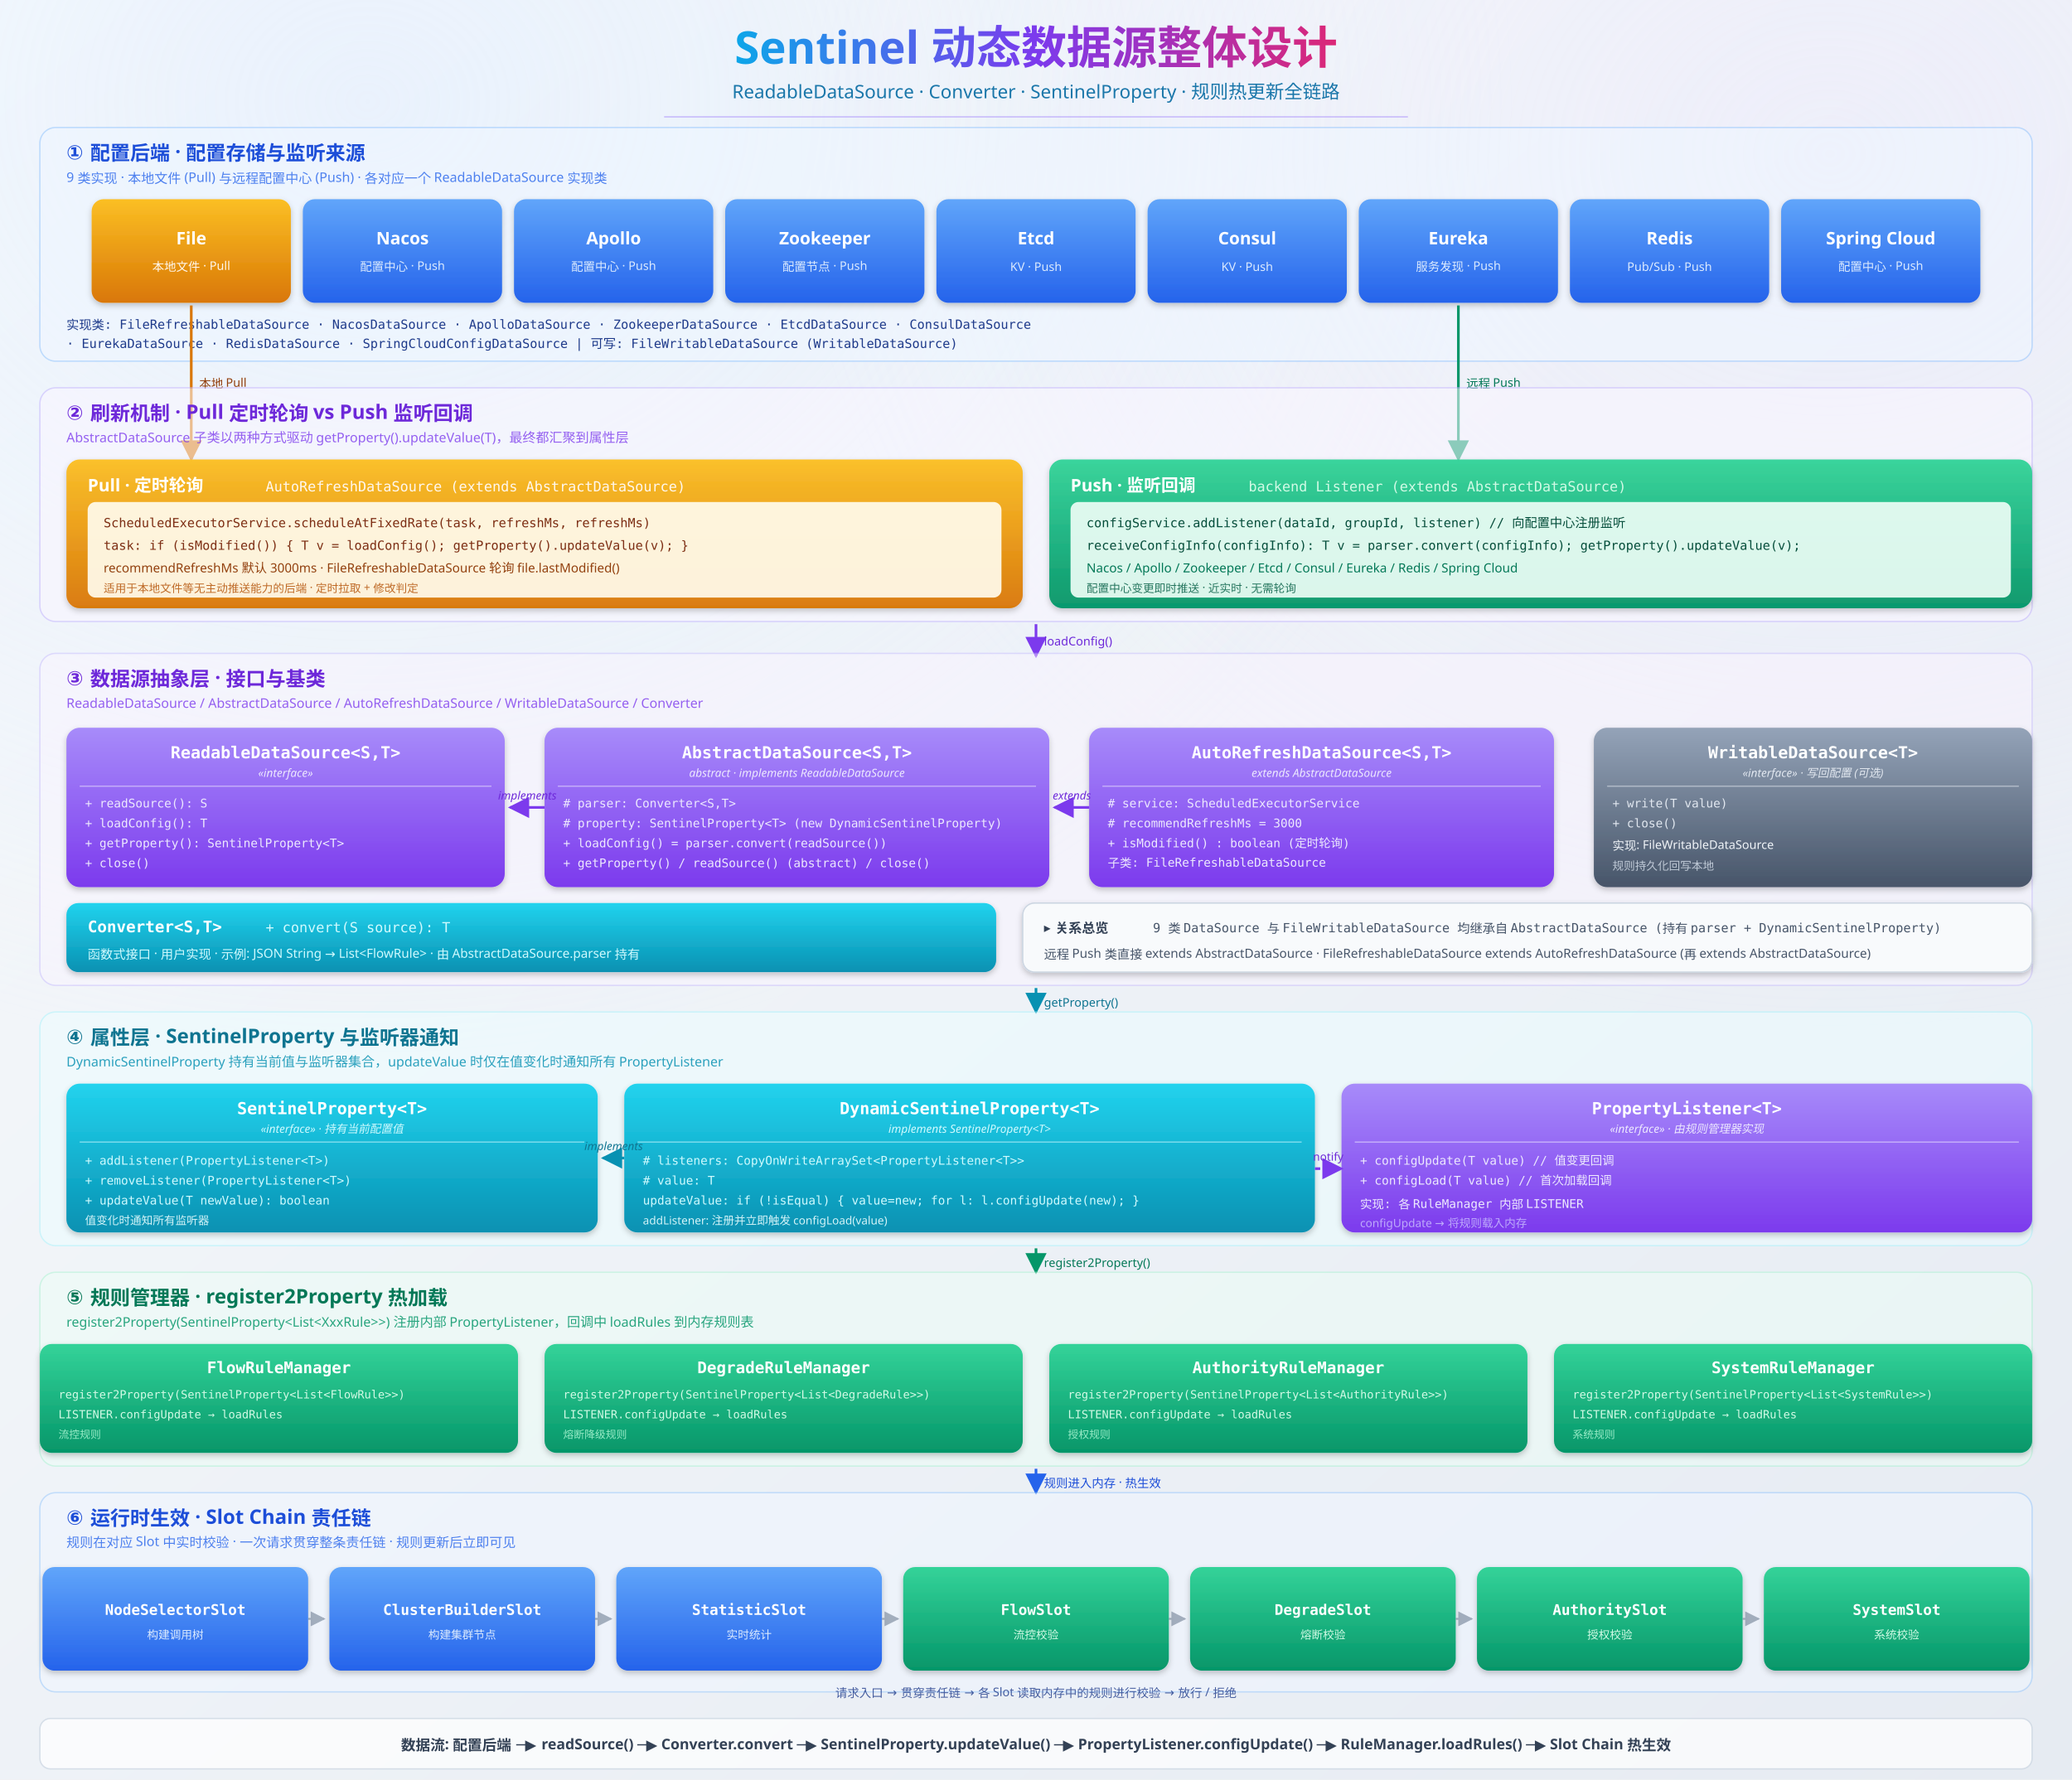
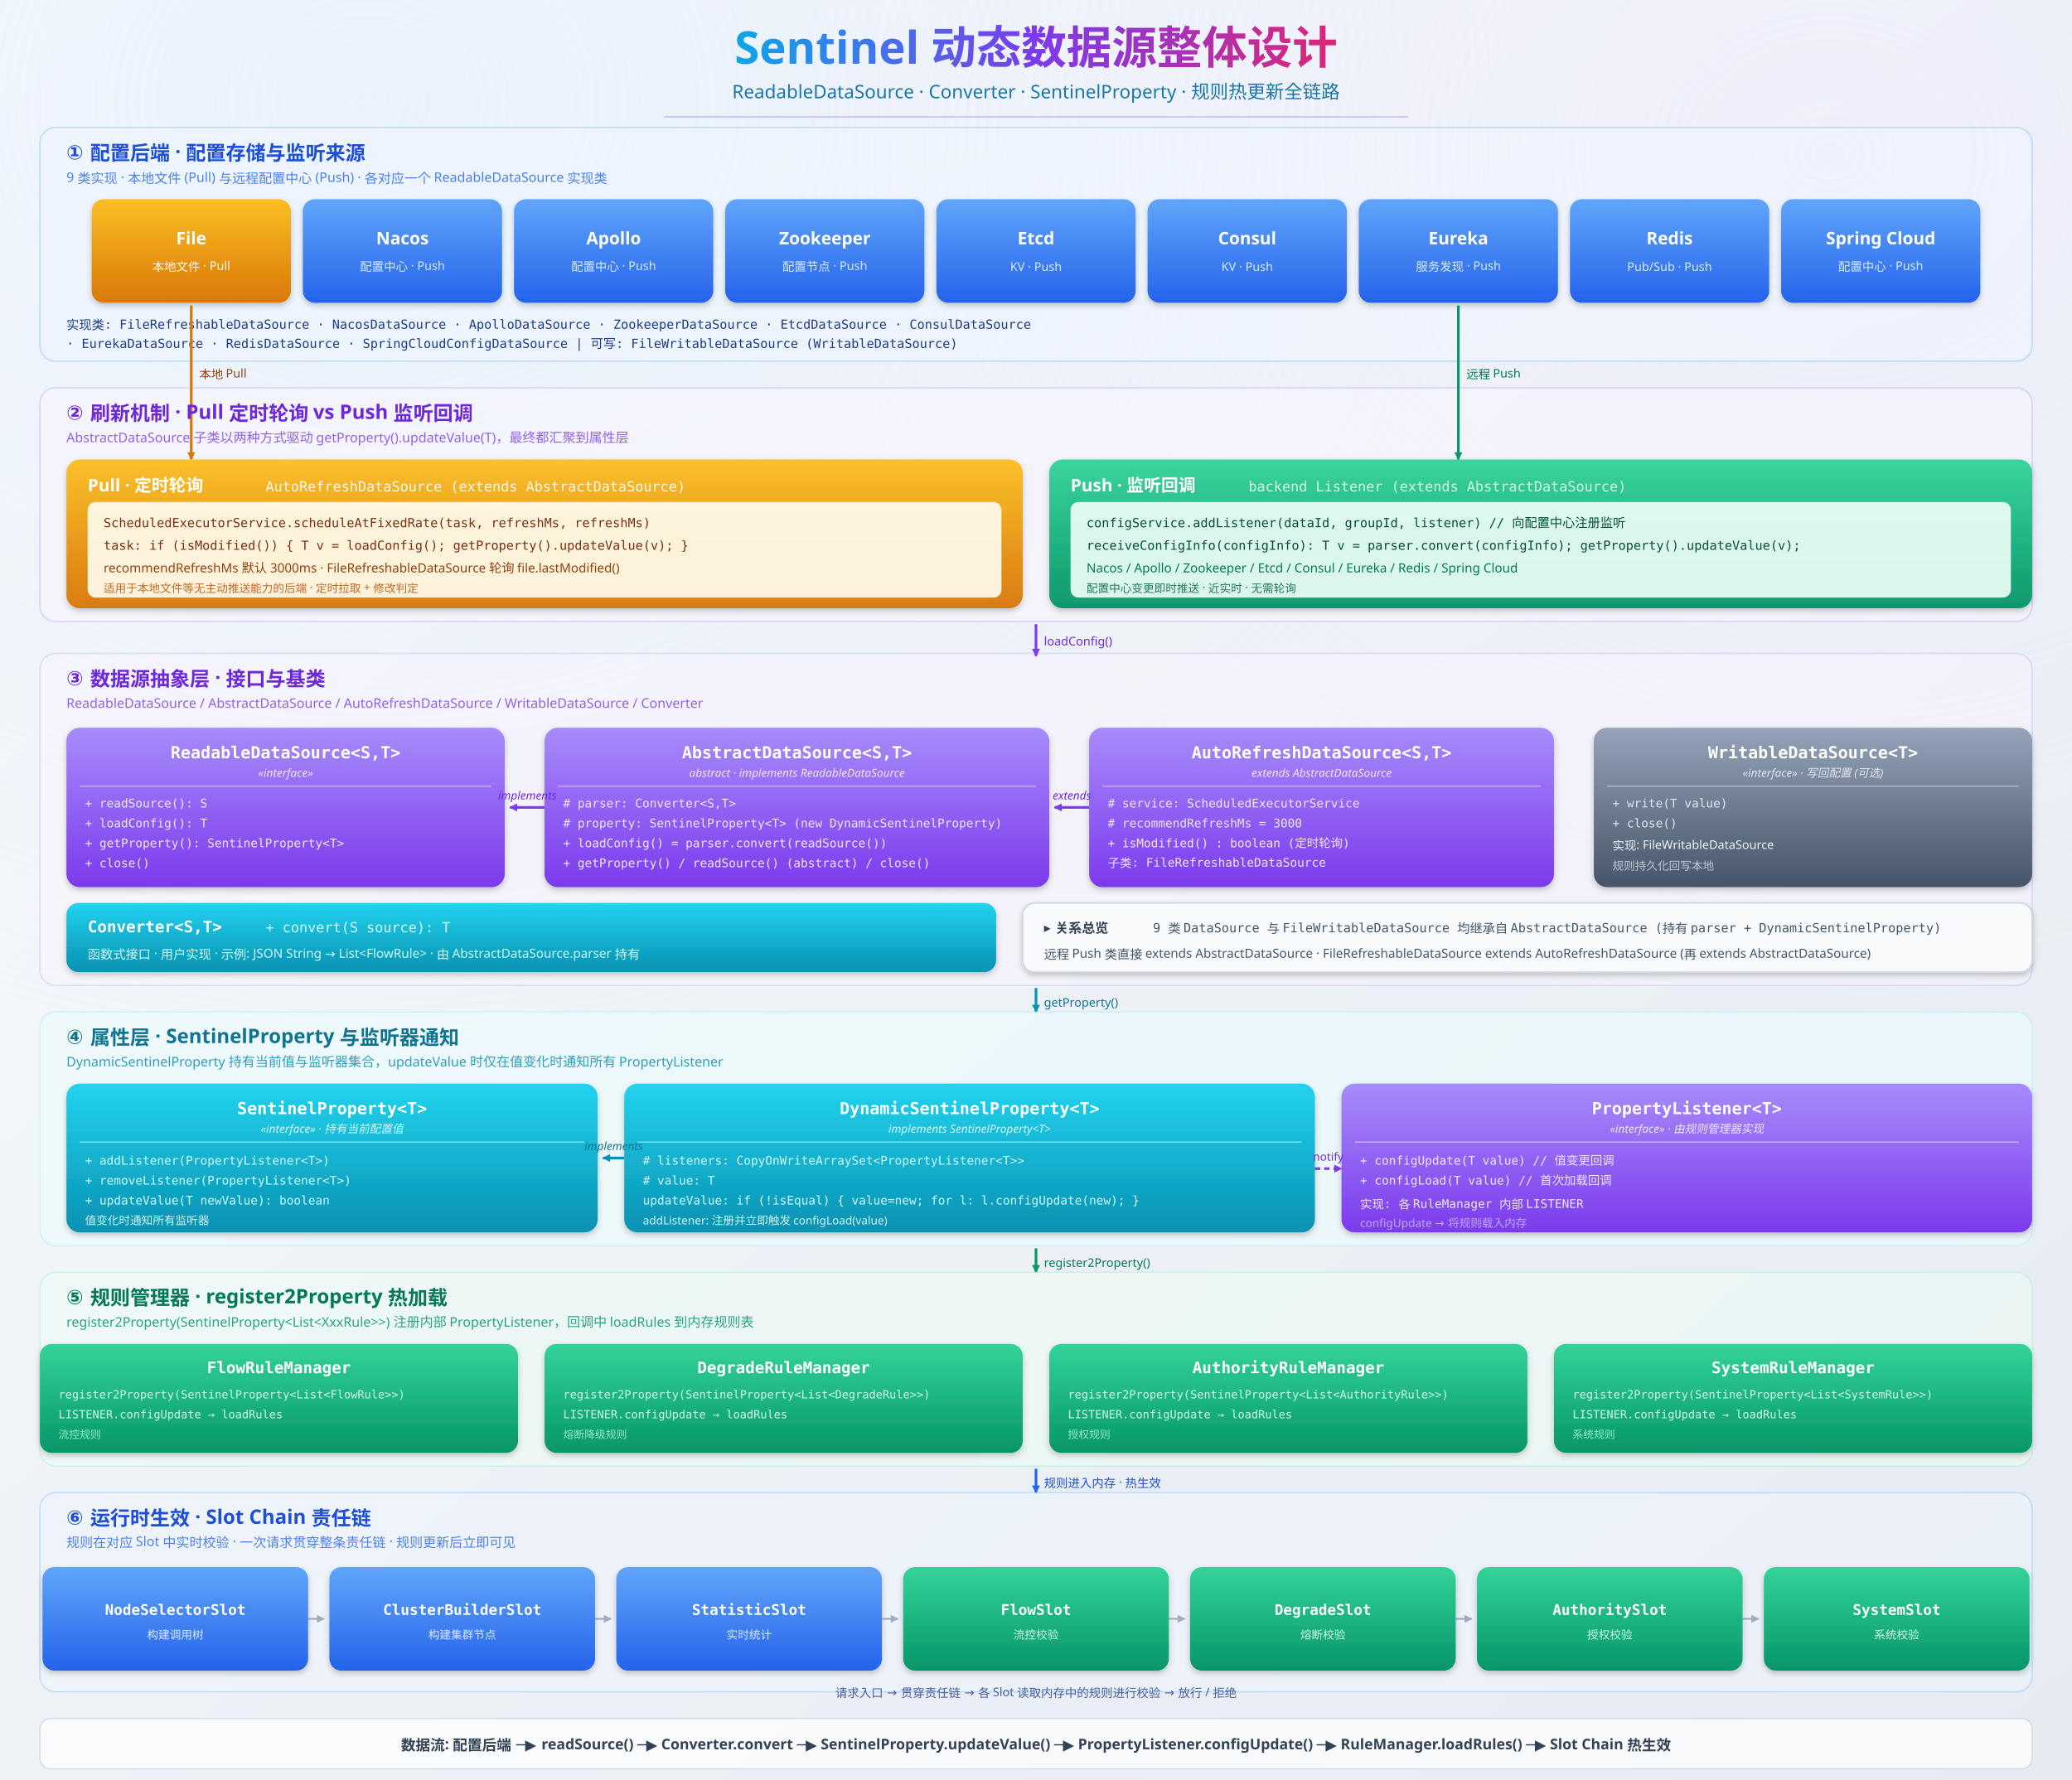
<svg xmlns="http://www.w3.org/2000/svg" width="1560" height="1340" viewBox="0 0 1560 1340" font-family="'Microsoft YaHei','PingFang SC','Segoe UI',sans-serif">
  <defs>
    <linearGradient id="bgGrad" x1="0" y1="0" x2="1" y2="1">
      <stop offset="0" stop-color="#f8fafc" />
      <stop offset="0.5" stop-color="#eef2f7" />
      <stop offset="1" stop-color="#e6ebf2" />
    </linearGradient>
    <radialGradient id="glow1" cx="0.18" cy="0.05" r="0.55">
      <stop offset="0" stop-color="#dbeafe" stop-opacity="0.45" />
      <stop offset="1" stop-color="#dbeafe" stop-opacity="0" />
    </radialGradient>
    <radialGradient id="glow2" cx="0.88" cy="0.08" r="0.5">
      <stop offset="0" stop-color="#ede9fe" stop-opacity="0.4" />
      <stop offset="1" stop-color="#ede9fe" stop-opacity="0" />
    </radialGradient>
    <linearGradient id="gBlue" x1="0" y1="0" x2="0" y2="1">
      <stop offset="0" stop-color="#60a5fa" />
      <stop offset="1" stop-color="#2563eb" />
    </linearGradient>
    <linearGradient id="gPurple" x1="0" y1="0" x2="0" y2="1">
      <stop offset="0" stop-color="#a78bfa" />
      <stop offset="1" stop-color="#7c3aed" />
    </linearGradient>
    <linearGradient id="gGreen" x1="0" y1="0" x2="0" y2="1">
      <stop offset="0" stop-color="#34d399" />
      <stop offset="1" stop-color="#059669" />
    </linearGradient>
    <linearGradient id="gCyan" x1="0" y1="0" x2="0" y2="1">
      <stop offset="0" stop-color="#22d3ee" />
      <stop offset="1" stop-color="#0891b2" />
    </linearGradient>
    <linearGradient id="gAmber" x1="0" y1="0" x2="0" y2="1">
      <stop offset="0" stop-color="#fbbf24" />
      <stop offset="1" stop-color="#d97706" />
    </linearGradient>
    <linearGradient id="gSlate" x1="0" y1="0" x2="0" y2="1">
      <stop offset="0" stop-color="#94a3b8" />
      <stop offset="1" stop-color="#475569" />
    </linearGradient>
    <linearGradient id="titleGrad" x1="0" y1="0" x2="1" y2="0">
      <stop offset="0" stop-color="#0ea5e9" />
      <stop offset="0.5" stop-color="#7c3aed" />
      <stop offset="1" stop-color="#db2777" />
    </linearGradient>
    <filter id="shadow" x="-20%" y="-20%" width="140%" height="140%">
      <feGaussianBlur in="SourceAlpha" stdDeviation="2.2" />
      <feOffset dx="0" dy="2" result="off" />
      <feComponentTransfer>
        <feFuncA type="linear" slope="0.22" />
      </feComponentTransfer>
      <feMerge>
        <feMergeNode />
        <feMergeNode in="SourceGraphic" />
      </feMerge>
    </filter>
-     <marker id="aB" viewBox="0 0 10 10" refX="9" refY="5" markerWidth="8" markerHeight="8" orient="auto">
+     <marker id="aB" viewBox="0 0 10 10" refX="9" refY="5" markerWidth="6" markerHeight="6" markerUnits="userSpaceOnUse" orient="auto">
      <path d="M0,0 L10,5 L0,10 z" fill="#2563eb" />
    </marker>
-     <marker id="aV" viewBox="0 0 10 10" refX="9" refY="5" markerWidth="8" markerHeight="8" orient="auto">
+     <marker id="aV" viewBox="0 0 10 10" refX="9" refY="5" markerWidth="6" markerHeight="6" markerUnits="userSpaceOnUse" orient="auto">
      <path d="M0,0 L10,5 L0,10 z" fill="#7c3aed" />
    </marker>
-     <marker id="aG" viewBox="0 0 10 10" refX="9" refY="5" markerWidth="8" markerHeight="8" orient="auto">
+     <marker id="aG" viewBox="0 0 10 10" refX="9" refY="5" markerWidth="6" markerHeight="6" markerUnits="userSpaceOnUse" orient="auto">
      <path d="M0,0 L10,5 L0,10 z" fill="#059669" />
    </marker>
-     <marker id="aC" viewBox="0 0 10 10" refX="9" refY="5" markerWidth="8" markerHeight="8" orient="auto">
+     <marker id="aC" viewBox="0 0 10 10" refX="9" refY="5" markerWidth="6" markerHeight="6" markerUnits="userSpaceOnUse" orient="auto">
      <path d="M0,0 L10,5 L0,10 z" fill="#0891b2" />
    </marker>
-     <marker id="aA" viewBox="0 0 10 10" refX="9" refY="5" markerWidth="8" markerHeight="8" orient="auto">
+     <marker id="aA" viewBox="0 0 10 10" refX="9" refY="5" markerWidth="6" markerHeight="6" markerUnits="userSpaceOnUse" orient="auto">
      <path d="M0,0 L10,5 L0,10 z" fill="#d97706" />
    </marker>
-     <marker id="aS" viewBox="0 0 10 10" refX="9" refY="5" markerWidth="8" markerHeight="8" orient="auto">
+     <marker id="aS" viewBox="0 0 10 10" refX="9" refY="5" markerWidth="6" markerHeight="6" markerUnits="userSpaceOnUse" orient="auto">
      <path d="M0,0 L10,5 L0,10 z" fill="#64748b" />
    </marker>
-     <marker id="aSL" viewBox="0 0 10 10" refX="1" refY="5" markerWidth="8" markerHeight="8" orient="auto">
+     <marker id="aSL" viewBox="0 0 10 10" refX="1" refY="5" markerWidth="6" markerHeight="6" markerUnits="userSpaceOnUse" orient="auto">
      <path d="M10,0 L0,5 L10,10 z" fill="#7c3aed" />
    </marker>
-     <marker id="aCL" viewBox="0 0 10 10" refX="1" refY="5" markerWidth="8" markerHeight="8" orient="auto">
+     <marker id="aCL" viewBox="0 0 10 10" refX="1" refY="5" markerWidth="6" markerHeight="6" markerUnits="userSpaceOnUse" orient="auto">
      <path d="M10,0 L0,5 L10,10 z" fill="#0891b2" />
    </marker>
  </defs>
  <rect width="1560" height="1340" fill="url(#bgGrad)" />
  <rect width="1560" height="1340" fill="url(#glow1)" />
  <rect width="1560" height="1340" fill="url(#glow2)" />
  <text x="780" y="48" text-anchor="middle" font-size="34" font-weight="800" fill="url(#titleGrad)">Sentinel 动态数据源整体设计</text>
  <text x="780" y="74" text-anchor="middle" font-size="14" fill="#0369a1" opacity="0.9">ReadableDataSource · Converter · SentinelProperty · 规则热更新全链路</text>
  <line x1="500" y1="88" x2="1060" y2="88" stroke="#a78bfa" stroke-width="1" opacity="0.55" />
  <rect x="30" y="96" width="1500" height="176" rx="12" fill="#eff6ff" opacity="0.55" stroke="#93c5fd" stroke-width="1" />
  <text x="50" y="120" font-size="15" font-weight="700" fill="#1d4ed8">① 配置后端 · 配置存储与监听来源</text>
  <text x="50" y="137" font-size="10" fill="#2563eb" opacity="0.8">9 类实现 · 本地文件 (Pull) 与远程配置中心 (Push) · 各对应一个 ReadableDataSource 实现类</text>
  <g font-size="13" font-weight="700" fill="#fff" text-anchor="middle">
    <g filter="url(#shadow)">
      <rect x="69" y="150" width="150" height="78" rx="9" fill="url(#gAmber)" />
      <text x="144" y="184">File</text>
      <text x="144" y="204" font-size="9" font-weight="400" fill="#fff7ed">本地文件 · Pull</text>
    </g>
    <g filter="url(#shadow)">
      <rect x="228" y="150" width="150" height="78" rx="9" fill="url(#gBlue)" />
      <text x="303" y="184">Nacos</text>
      <text x="303" y="204" font-size="9" font-weight="400" fill="#dbeafe">配置中心 · Push</text>
    </g>
    <g filter="url(#shadow)">
      <rect x="387" y="150" width="150" height="78" rx="9" fill="url(#gBlue)" />
      <text x="462" y="184">Apollo</text>
      <text x="462" y="204" font-size="9" font-weight="400" fill="#dbeafe">配置中心 · Push</text>
    </g>
    <g filter="url(#shadow)">
      <rect x="546" y="150" width="150" height="78" rx="9" fill="url(#gBlue)" />
      <text x="621" y="184">Zookeeper</text>
      <text x="621" y="204" font-size="9" font-weight="400" fill="#dbeafe">配置节点 · Push</text>
    </g>
    <g filter="url(#shadow)">
      <rect x="705" y="150" width="150" height="78" rx="9" fill="url(#gBlue)" />
      <text x="780" y="184">Etcd</text>
      <text x="780" y="204" font-size="9" font-weight="400" fill="#dbeafe">KV · Push</text>
    </g>
    <g filter="url(#shadow)">
      <rect x="864" y="150" width="150" height="78" rx="9" fill="url(#gBlue)" />
      <text x="939" y="184">Consul</text>
      <text x="939" y="204" font-size="9" font-weight="400" fill="#dbeafe">KV · Push</text>
    </g>
    <g filter="url(#shadow)">
      <rect x="1023" y="150" width="150" height="78" rx="9" fill="url(#gBlue)" />
      <text x="1098" y="184">Eureka</text>
      <text x="1098" y="204" font-size="9" font-weight="400" fill="#dbeafe">服务发现 · Push</text>
    </g>
    <g filter="url(#shadow)">
      <rect x="1182" y="150" width="150" height="78" rx="9" fill="url(#gBlue)" />
      <text x="1257" y="184">Redis</text>
      <text x="1257" y="204" font-size="9" font-weight="400" fill="#dbeafe">Pub/Sub · Push</text>
    </g>
    <g filter="url(#shadow)">
      <rect x="1341" y="150" width="150" height="78" rx="9" fill="url(#gBlue)" />
      <text x="1416" y="184">Spring Cloud</text>
      <text x="1416" y="204" font-size="9" font-weight="400" fill="#dbeafe">配置中心 · Push</text>
    </g>
  </g>
  <text x="50" y="248" font-size="9.5" fill="#1e3a8a" font-family="Consolas,monospace">实现类: FileRefreshableDataSource · NacosDataSource · ApolloDataSource · ZookeeperDataSource · EtcdDataSource · ConsulDataSource</text>
  <text x="50" y="262" font-size="9.5" fill="#1e3a8a" font-family="Consolas,monospace">            · EurekaDataSource · RedisDataSource · SpringCloudConfigDataSource   |   可写: FileWritableDataSource (WritableDataSource)</text>
+   <rect x="30" y="292" width="1500" height="176" rx="12" fill="#faf5ff" opacity="0.55" stroke="#c4b5fd" stroke-width="1" />
  <path d="M144 230 V346" stroke="#d97706" stroke-width="2" fill="none" marker-end="url(#aA)" />
-   <text x="150" y="292" font-size="9" fill="#92400e">本地 Pull</text>
+   <text x="150" y="285" font-size="9" fill="#92400e">本地 Pull</text>
  <path d="M1098 230 V346" stroke="#059669" stroke-width="2" fill="none" marker-end="url(#aG)" />
-   <text x="1104" y="292" font-size="9" fill="#047857">远程 Push</text>
-   <rect x="30" y="292" width="1500" height="176" rx="12" fill="#faf5ff" opacity="0.55" stroke="#c4b5fd" stroke-width="1" />
+   <text x="1104" y="285" font-size="9" fill="#047857">远程 Push</text>
  <text x="50" y="316" font-size="15" font-weight="700" fill="#6d28d9">② 刷新机制 · Pull 定时轮询 vs Push 监听回调</text>
  <text x="50" y="333" font-size="10" fill="#7c3aed" opacity="0.8">AbstractDataSource 子类以两种方式驱动 getProperty().updateValue(T)，最终都汇聚到属性层</text>
  <g filter="url(#shadow)">
    <rect x="50" y="346" width="720" height="112" rx="10" fill="url(#gAmber)" opacity="0.96" />
    <text x="66" y="370" font-size="13" font-weight="700" fill="#fff">Pull · 定时轮询</text>
    <text x="200" y="370" font-size="10.5" fill="#fff7ed" font-family="Consolas,monospace">AutoRefreshDataSource (extends AbstractDataSource)</text>
    <rect x="66" y="378" width="688" height="72" rx="6" fill="#fffbeb" opacity="0.92" />
    <text x="78" y="397" font-size="9.5" fill="#7c2d12" font-family="Consolas,monospace">ScheduledExecutorService.scheduleAtFixedRate(task, refreshMs, refreshMs)</text>
    <text x="78" y="414" font-size="9.5" fill="#7c2d12" font-family="Consolas,monospace">task: if (isModified()) { T v = loadConfig(); getProperty().updateValue(v); }</text>
    <text x="78" y="431" font-size="9.5" fill="#92400e">recommendRefreshMs 默认 3000ms · FileRefreshableDataSource 轮询 file.lastModified()</text>
    <text x="78" y="446" font-size="8.5" fill="#b45309" opacity="0.85">适用于本地文件等无主动推送能力的后端 · 定时拉取 + 修改判定</text>
  </g>
  <g filter="url(#shadow)">
    <rect x="790" y="346" width="740" height="112" rx="10" fill="url(#gGreen)" opacity="0.96" />
    <text x="806" y="370" font-size="13" font-weight="700" fill="#fff">Push · 监听回调</text>
    <text x="940" y="370" font-size="10.5" fill="#d1fae5" font-family="Consolas,monospace">backend Listener (extends AbstractDataSource)</text>
    <rect x="806" y="378" width="708" height="72" rx="6" fill="#ecfdf5" opacity="0.92" />
    <text x="818" y="397" font-size="9.5" fill="#064e3b" font-family="Consolas,monospace">configService.addListener(dataId, groupId, listener)   // 向配置中心注册监听</text>
    <text x="818" y="414" font-size="9.5" fill="#064e3b" font-family="Consolas,monospace">receiveConfigInfo(configInfo): T v = parser.convert(configInfo); getProperty().updateValue(v);</text>
    <text x="818" y="431" font-size="9.5" fill="#047857">Nacos / Apollo / Zookeeper / Etcd / Consul / Eureka / Redis / Spring Cloud</text>
    <text x="818" y="446" font-size="8.5" fill="#065f46" opacity="0.85">配置中心变更即时推送 · 近实时 · 无需轮询</text>
  </g>
+   <rect x="30" y="492" width="1500" height="250" rx="12" fill="#faf5ff" opacity="0.45" stroke="#c4b5fd" stroke-width="1" />
  <path d="M780 470 V494" stroke="#7c3aed" stroke-width="2" fill="none" marker-end="url(#aV)" />
  <text x="786" y="486" font-size="9" fill="#6d28d9">loadConfig()</text>
-   <rect x="30" y="492" width="1500" height="250" rx="12" fill="#faf5ff" opacity="0.45" stroke="#c4b5fd" stroke-width="1" />
  <text x="50" y="516" font-size="15" font-weight="700" fill="#6d28d9">③ 数据源抽象层 · 接口与基类</text>
  <text x="50" y="533" font-size="10" fill="#7c3aed" opacity="0.8">ReadableDataSource / AbstractDataSource / AutoRefreshDataSource / WritableDataSource / Converter</text>
  <g filter="url(#shadow)">
    <rect x="50" y="548" width="330" height="120" rx="10" fill="url(#gPurple)" />
    <text x="215" y="571" text-anchor="middle" font-size="12.5" font-weight="700" fill="#fff" font-family="Consolas,monospace">ReadableDataSource&lt;S,T&gt;</text>
    <text x="215" y="585" text-anchor="middle" font-size="8.5" fill="#ede9fe" font-style="italic">«interface»</text>
    <line x1="60" y1="592" x2="370" y2="592" stroke="#ede9fe" stroke-width="1" opacity="0.5" />
    <text x="64" y="608" font-size="9" fill="#ede9fe" font-family="Consolas,monospace">+ readSource(): S</text>
    <text x="64" y="623" font-size="9" fill="#ede9fe" font-family="Consolas,monospace">+ loadConfig(): T</text>
    <text x="64" y="638" font-size="9" fill="#ede9fe" font-family="Consolas,monospace">+ getProperty(): SentinelProperty&lt;T&gt;</text>
    <text x="64" y="653" font-size="9" fill="#ede9fe" font-family="Consolas,monospace">+ close()</text>
  </g>
  <g filter="url(#shadow)">
    <rect x="410" y="548" width="380" height="120" rx="10" fill="url(#gPurple)" />
    <text x="600" y="571" text-anchor="middle" font-size="12.5" font-weight="700" fill="#fff" font-family="Consolas,monospace">AbstractDataSource&lt;S,T&gt;</text>
    <text x="600" y="585" text-anchor="middle" font-size="8.5" fill="#ede9fe" font-style="italic">abstract · implements ReadableDataSource</text>
    <line x1="420" y1="592" x2="780" y2="592" stroke="#ede9fe" stroke-width="1" opacity="0.5" />
    <text x="424" y="608" font-size="9" fill="#ede9fe" font-family="Consolas,monospace"># parser: Converter&lt;S,T&gt;</text>
    <text x="424" y="623" font-size="9" fill="#ede9fe" font-family="Consolas,monospace"># property: SentinelProperty&lt;T&gt;  (new DynamicSentinelProperty)</text>
    <text x="424" y="638" font-size="9" fill="#ede9fe" font-family="Consolas,monospace">+ loadConfig() = parser.convert(readSource())</text>
    <text x="424" y="653" font-size="9" fill="#ede9fe" font-family="Consolas,monospace">+ getProperty() / readSource() (abstract) / close()</text>
  </g>
  <g filter="url(#shadow)">
    <rect x="820" y="548" width="350" height="120" rx="10" fill="url(#gPurple)" />
    <text x="995" y="571" text-anchor="middle" font-size="12.5" font-weight="700" fill="#fff" font-family="Consolas,monospace">AutoRefreshDataSource&lt;S,T&gt;</text>
    <text x="995" y="585" text-anchor="middle" font-size="8.5" fill="#ede9fe" font-style="italic">extends AbstractDataSource</text>
    <line x1="830" y1="592" x2="1160" y2="592" stroke="#ede9fe" stroke-width="1" opacity="0.5" />
    <text x="834" y="608" font-size="9" fill="#ede9fe" font-family="Consolas,monospace"># service: ScheduledExecutorService</text>
    <text x="834" y="623" font-size="9" fill="#ede9fe" font-family="Consolas,monospace"># recommendRefreshMs = 3000</text>
    <text x="834" y="638" font-size="9" fill="#ede9fe" font-family="Consolas,monospace">+ isModified() : boolean   (定时轮询)</text>
    <text x="834" y="653" font-size="9" fill="#ede9fe" font-family="Consolas,monospace">子类: FileRefreshableDataSource</text>
  </g>
  <g filter="url(#shadow)">
    <rect x="1200" y="548" width="330" height="120" rx="10" fill="url(#gSlate)" />
    <text x="1365" y="571" text-anchor="middle" font-size="12.5" font-weight="700" fill="#fff" font-family="Consolas,monospace">WritableDataSource&lt;T&gt;</text>
    <text x="1365" y="585" text-anchor="middle" font-size="8.5" fill="#e2e8f0" font-style="italic">«interface» · 写回配置 (可选)</text>
    <line x1="1210" y1="592" x2="1520" y2="592" stroke="#e2e8f0" stroke-width="1" opacity="0.5" />
    <text x="1214" y="608" font-size="9" fill="#e2e8f0" font-family="Consolas,monospace">+ write(T value)</text>
    <text x="1214" y="623" font-size="9" fill="#e2e8f0" font-family="Consolas,monospace">+ close()</text>
    <text x="1214" y="640" font-size="9" fill="#f1f5f9">实现: FileWritableDataSource</text>
    <text x="1214" y="655" font-size="8.5" fill="#cbd5e1" opacity="0.9">规则持久化回写本地</text>
  </g>
  <path d="M410 608 H384" stroke="#7c3aed" stroke-width="2" fill="none" marker-end="url(#aV)" />
  <text x="397" y="602" text-anchor="middle" font-size="8.5" fill="#6d28d9" font-style="italic">implements</text>
  <path d="M820 608 H794" stroke="#7c3aed" stroke-width="2" fill="none" marker-end="url(#aV)" />
  <text x="807" y="602" text-anchor="middle" font-size="8.5" fill="#6d28d9" font-style="italic">extends</text>
  <g filter="url(#shadow)">
    <rect x="50" y="680" width="700" height="52" rx="9" fill="url(#gCyan)" />
    <text x="66" y="702" font-size="12" font-weight="700" fill="#fff" font-family="Consolas,monospace">Converter&lt;S,T&gt;</text>
    <text x="200" y="702" font-size="10.5" fill="#cffafe" font-family="Consolas,monospace">+ convert(S source): T</text>
    <text x="66" y="722" font-size="9.5" fill="#cffafe">函数式接口 · 用户实现 · 示例: JSON String → List&lt;FlowRule&gt; · 由 AbstractDataSource.parser 持有</text>
  </g>
  <g filter="url(#shadow)">
    <rect x="770" y="680" width="760" height="52" rx="9" fill="#f8fafc" stroke="#cbd5e1" />
    <text x="786" y="702" font-size="10" font-weight="700" fill="#334155">▸ 关系总览</text>
    <text x="868" y="702" font-size="9.5" fill="#475569" font-family="Consolas,monospace">9 类 DataSource 与 FileWritableDataSource 均继承自 AbstractDataSource (持有 parser + DynamicSentinelProperty)</text>
    <text x="786" y="722" font-size="9.5" fill="#475569">远程 Push 类直接 extends AbstractDataSource · FileRefreshableDataSource extends AutoRefreshDataSource (再 extends AbstractDataSource)</text>
  </g>
  <path d="M780 744 V762" stroke="#0891b2" stroke-width="2" fill="none" marker-end="url(#aC)" />
  <text x="786" y="758" font-size="9" fill="#0e7490">getProperty()</text>
  <rect x="30" y="762" width="1500" height="176" rx="12" fill="#ecfeff" opacity="0.5" stroke="#a5f3fc" stroke-width="1" />
  <text x="50" y="786" font-size="15" font-weight="700" fill="#0e7490">④ 属性层 · SentinelProperty 与监听器通知</text>
  <text x="50" y="803" font-size="10" fill="#0891b2" opacity="0.85">DynamicSentinelProperty 持有当前值与监听器集合，updateValue 时仅在值变化时通知所有 PropertyListener</text>
  <g filter="url(#shadow)">
    <rect x="50" y="816" width="400" height="112" rx="10" fill="url(#gCyan)" />
    <text x="250" y="839" text-anchor="middle" font-size="12.5" font-weight="700" fill="#fff" font-family="Consolas,monospace">SentinelProperty&lt;T&gt;</text>
    <text x="250" y="853" text-anchor="middle" font-size="8.5" fill="#cffafe" font-style="italic">«interface» · 持有当前配置值</text>
    <line x1="60" y1="860" x2="440" y2="860" stroke="#cffafe" stroke-width="1" opacity="0.5" />
    <text x="64" y="877" font-size="9" fill="#cffafe" font-family="Consolas,monospace">+ addListener(PropertyListener&lt;T&gt;)</text>
    <text x="64" y="892" font-size="9" fill="#cffafe" font-family="Consolas,monospace">+ removeListener(PropertyListener&lt;T&gt;)</text>
    <text x="64" y="907" font-size="9" fill="#cffafe" font-family="Consolas,monospace">+ updateValue(T newValue): boolean</text>
    <text x="64" y="922" font-size="8.5" fill="#ecfeff" opacity="0.9">值变化时通知所有监听器</text>
  </g>
  <g filter="url(#shadow)">
    <rect x="470" y="816" width="520" height="112" rx="10" fill="url(#gCyan)" />
    <text x="730" y="839" text-anchor="middle" font-size="12.5" font-weight="700" fill="#fff" font-family="Consolas,monospace">DynamicSentinelProperty&lt;T&gt;</text>
    <text x="730" y="853" text-anchor="middle" font-size="8.5" fill="#cffafe" font-style="italic">implements SentinelProperty&lt;T&gt;</text>
    <line x1="480" y1="860" x2="980" y2="860" stroke="#cffafe" stroke-width="1" opacity="0.5" />
    <text x="484" y="877" font-size="9" fill="#cffafe" font-family="Consolas,monospace"># listeners: CopyOnWriteArraySet&lt;PropertyListener&lt;T&gt;&gt;</text>
    <text x="484" y="892" font-size="9" fill="#cffafe" font-family="Consolas,monospace"># value: T</text>
    <text x="484" y="907" font-size="9" fill="#cffafe" font-family="Consolas,monospace">updateValue: if (!isEqual) { value=new; for l: l.configUpdate(new); }</text>
    <text x="484" y="922" font-size="8.5" fill="#ecfeff" opacity="0.9">addListener: 注册并立即触发 configLoad(value)</text>
  </g>
  <g filter="url(#shadow)">
    <rect x="1010" y="816" width="520" height="112" rx="10" fill="url(#gPurple)" />
    <text x="1270" y="839" text-anchor="middle" font-size="12.5" font-weight="700" fill="#fff" font-family="Consolas,monospace">PropertyListener&lt;T&gt;</text>
    <text x="1270" y="853" text-anchor="middle" font-size="8.5" fill="#ede9fe" font-style="italic">«interface» · 由规则管理器实现</text>
    <line x1="1020" y1="860" x2="1520" y2="860" stroke="#ede9fe" stroke-width="1" opacity="0.5" />
    <text x="1024" y="877" font-size="9" fill="#ede9fe" font-family="Consolas,monospace">+ configUpdate(T value)   // 值变更回调</text>
    <text x="1024" y="892" font-size="9" fill="#ede9fe" font-family="Consolas,monospace">+ configLoad(T value)     // 首次加载回调</text>
    <text x="1024" y="910" font-size="9" fill="#ede9fe" font-family="Consolas,monospace">实现: 各 RuleManager 内部 LISTENER</text>
    <text x="1024" y="924" font-size="8.5" fill="#c4b5fd" opacity="0.9">configUpdate → 将规则载入内存</text>
  </g>
  <path d="M470 872 H454" stroke="#0891b2" stroke-width="2" fill="none" marker-end="url(#aC)" />
  <text x="462" y="866" text-anchor="middle" font-size="8.5" fill="#0e7490" font-style="italic">implements</text>
  <path d="M990 880 H1010" stroke="#7c3aed" stroke-width="2" fill="none" marker-end="url(#aV)" stroke-dasharray="4,3" />
  <text x="1000" y="874" text-anchor="middle" font-size="8.5" fill="#6d28d9">notify</text>
  <path d="M780 940 V958" stroke="#059669" stroke-width="2" fill="none" marker-end="url(#aG)" />
  <text x="786" y="954" font-size="9" fill="#047857">register2Property()</text>
  <rect x="30" y="958" width="1500" height="146" rx="12" fill="#ecfdf5" opacity="0.5" stroke="#a7f3d0" stroke-width="1" />
  <text x="50" y="982" font-size="15" font-weight="700" fill="#047857">⑤ 规则管理器 · register2Property 热加载</text>
  <text x="50" y="999" font-size="10" fill="#059669" opacity="0.85">register2Property(SentinelProperty&lt;List&lt;XxxRule&gt;&gt;) 注册内部 PropertyListener，回调中 loadRules 到内存规则表</text>
  <g font-family="Consolas,monospace">
    <g filter="url(#shadow)">
      <rect x="30" y="1012" width="360" height="82" rx="9" fill="url(#gGreen)" />
      <text x="210" y="1034" text-anchor="middle" font-size="12" font-weight="700" fill="#fff">FlowRuleManager</text>
      <text x="44" y="1053" font-size="8.5" fill="#d1fae5">register2Property(SentinelProperty&lt;List&lt;FlowRule&gt;&gt;)</text>
      <text x="44" y="1068" font-size="8.5" fill="#d1fae5">LISTENER.configUpdate → loadRules</text>
      <text x="44" y="1083" font-size="8" fill="#a7f3d0" opacity="0.9">流控规则</text>
    </g>
    <g filter="url(#shadow)">
      <rect x="410" y="1012" width="360" height="82" rx="9" fill="url(#gGreen)" />
      <text x="590" y="1034" text-anchor="middle" font-size="12" font-weight="700" fill="#fff">DegradeRuleManager</text>
      <text x="424" y="1053" font-size="8.5" fill="#d1fae5">register2Property(SentinelProperty&lt;List&lt;DegradeRule&gt;&gt;)</text>
      <text x="424" y="1068" font-size="8.5" fill="#d1fae5">LISTENER.configUpdate → loadRules</text>
      <text x="424" y="1083" font-size="8" fill="#a7f3d0" opacity="0.9">熔断降级规则</text>
    </g>
    <g filter="url(#shadow)">
      <rect x="790" y="1012" width="360" height="82" rx="9" fill="url(#gGreen)" />
      <text x="970" y="1034" text-anchor="middle" font-size="12" font-weight="700" fill="#fff">AuthorityRuleManager</text>
      <text x="804" y="1053" font-size="8.5" fill="#d1fae5">register2Property(SentinelProperty&lt;List&lt;AuthorityRule&gt;&gt;)</text>
      <text x="804" y="1068" font-size="8.5" fill="#d1fae5">LISTENER.configUpdate → loadRules</text>
      <text x="804" y="1083" font-size="8" fill="#a7f3d0" opacity="0.9">授权规则</text>
    </g>
    <g filter="url(#shadow)">
      <rect x="1170" y="1012" width="360" height="82" rx="9" fill="url(#gGreen)" />
      <text x="1350" y="1034" text-anchor="middle" font-size="12" font-weight="700" fill="#fff">SystemRuleManager</text>
      <text x="1184" y="1053" font-size="8.5" fill="#d1fae5">register2Property(SentinelProperty&lt;List&lt;SystemRule&gt;&gt;)</text>
      <text x="1184" y="1068" font-size="8.5" fill="#d1fae5">LISTENER.configUpdate → loadRules</text>
      <text x="1184" y="1083" font-size="8" fill="#a7f3d0" opacity="0.9">系统规则</text>
    </g>
  </g>
  <path d="M780 1106 V1124" stroke="#2563eb" stroke-width="2" fill="none" marker-end="url(#aB)" />
  <text x="786" y="1120" font-size="9" fill="#1d4ed8">规则进入内存 · 热生效</text>
  <rect x="30" y="1124" width="1500" height="150" rx="12" fill="#eff6ff" opacity="0.5" stroke="#93c5fd" stroke-width="1" />
  <text x="50" y="1148" font-size="15" font-weight="700" fill="#1d4ed8">⑥ 运行时生效 · Slot Chain 责任链</text>
  <text x="50" y="1165" font-size="10" fill="#2563eb" opacity="0.8">规则在对应 Slot 中实时校验 · 一次请求贯穿整条责任链 · 规则更新后立即可见</text>
  <g font-size="11" font-weight="700" fill="#fff" text-anchor="middle" font-family="Consolas,monospace">
    <g filter="url(#shadow)">
      <rect x="32" y="1180" width="200" height="78" rx="9" fill="url(#gBlue)" />
      <text x="132" y="1216">NodeSelectorSlot</text>
      <text x="132" y="1234" font-size="8.5" font-weight="400" fill="#dbeafe">构建调用树</text>
    </g>
    <g filter="url(#shadow)">
      <rect x="248" y="1180" width="200" height="78" rx="9" fill="url(#gBlue)" />
      <text x="348" y="1216">ClusterBuilderSlot</text>
      <text x="348" y="1234" font-size="8.5" font-weight="400" fill="#dbeafe">构建集群节点</text>
    </g>
    <g filter="url(#shadow)">
      <rect x="464" y="1180" width="200" height="78" rx="9" fill="url(#gBlue)" />
      <text x="564" y="1216">StatisticSlot</text>
      <text x="564" y="1234" font-size="8.5" font-weight="400" fill="#dbeafe">实时统计</text>
    </g>
    <g filter="url(#shadow)">
      <rect x="680" y="1180" width="200" height="78" rx="9" fill="url(#gGreen)" />
      <text x="780" y="1216">FlowSlot</text>
      <text x="780" y="1234" font-size="8.5" font-weight="400" fill="#d1fae5">流控校验</text>
    </g>
    <g filter="url(#shadow)">
      <rect x="896" y="1180" width="200" height="78" rx="9" fill="url(#gGreen)" />
      <text x="996" y="1216">DegradeSlot</text>
      <text x="996" y="1234" font-size="8.5" font-weight="400" fill="#d1fae5">熔断校验</text>
    </g>
    <g filter="url(#shadow)">
      <rect x="1112" y="1180" width="200" height="78" rx="9" fill="url(#gGreen)" />
      <text x="1212" y="1216">AuthoritySlot</text>
      <text x="1212" y="1234" font-size="8.5" font-weight="400" fill="#d1fae5">授权校验</text>
    </g>
    <g filter="url(#shadow)">
      <rect x="1328" y="1180" width="200" height="78" rx="9" fill="url(#gGreen)" />
      <text x="1428" y="1216">SystemSlot</text>
      <text x="1428" y="1234" font-size="8.5" font-weight="400" fill="#d1fae5">系统校验</text>
    </g>
  </g>
  <g stroke="#64748b" stroke-width="1.4" fill="none" opacity="0.55">
    <path d="M232 1219 H244" marker-end="url(#aS)" />
    <path d="M448 1219 H460" marker-end="url(#aS)" />
    <path d="M664 1219 H676" marker-end="url(#aS)" />
    <path d="M880 1219 H892" marker-end="url(#aS)" />
    <path d="M1096 1219 H1108" marker-end="url(#aS)" />
    <path d="M1312 1219 H1324" marker-end="url(#aS)" />
  </g>
  <text x="780" y="1278" text-anchor="middle" font-size="9" fill="#1e3a8a" opacity="0.8">请求入口 → 贯穿责任链 → 各 Slot 读取内存中的规则进行校验 → 放行 / 拒绝</text>
  <rect x="30" y="1294" width="1500" height="38" rx="8" fill="#ffffff" opacity="0.7" stroke="#cbd5e1" />
  <text x="780" y="1318" text-anchor="middle" font-size="11" font-weight="700" fill="#334155">数据流: 配置后端 ─▶ readSource() ─▶ Converter.convert ─▶ SentinelProperty.updateValue() ─▶ PropertyListener.configUpdate() ─▶ RuleManager.loadRules() ─▶ Slot Chain 热生效</text>
</svg>
